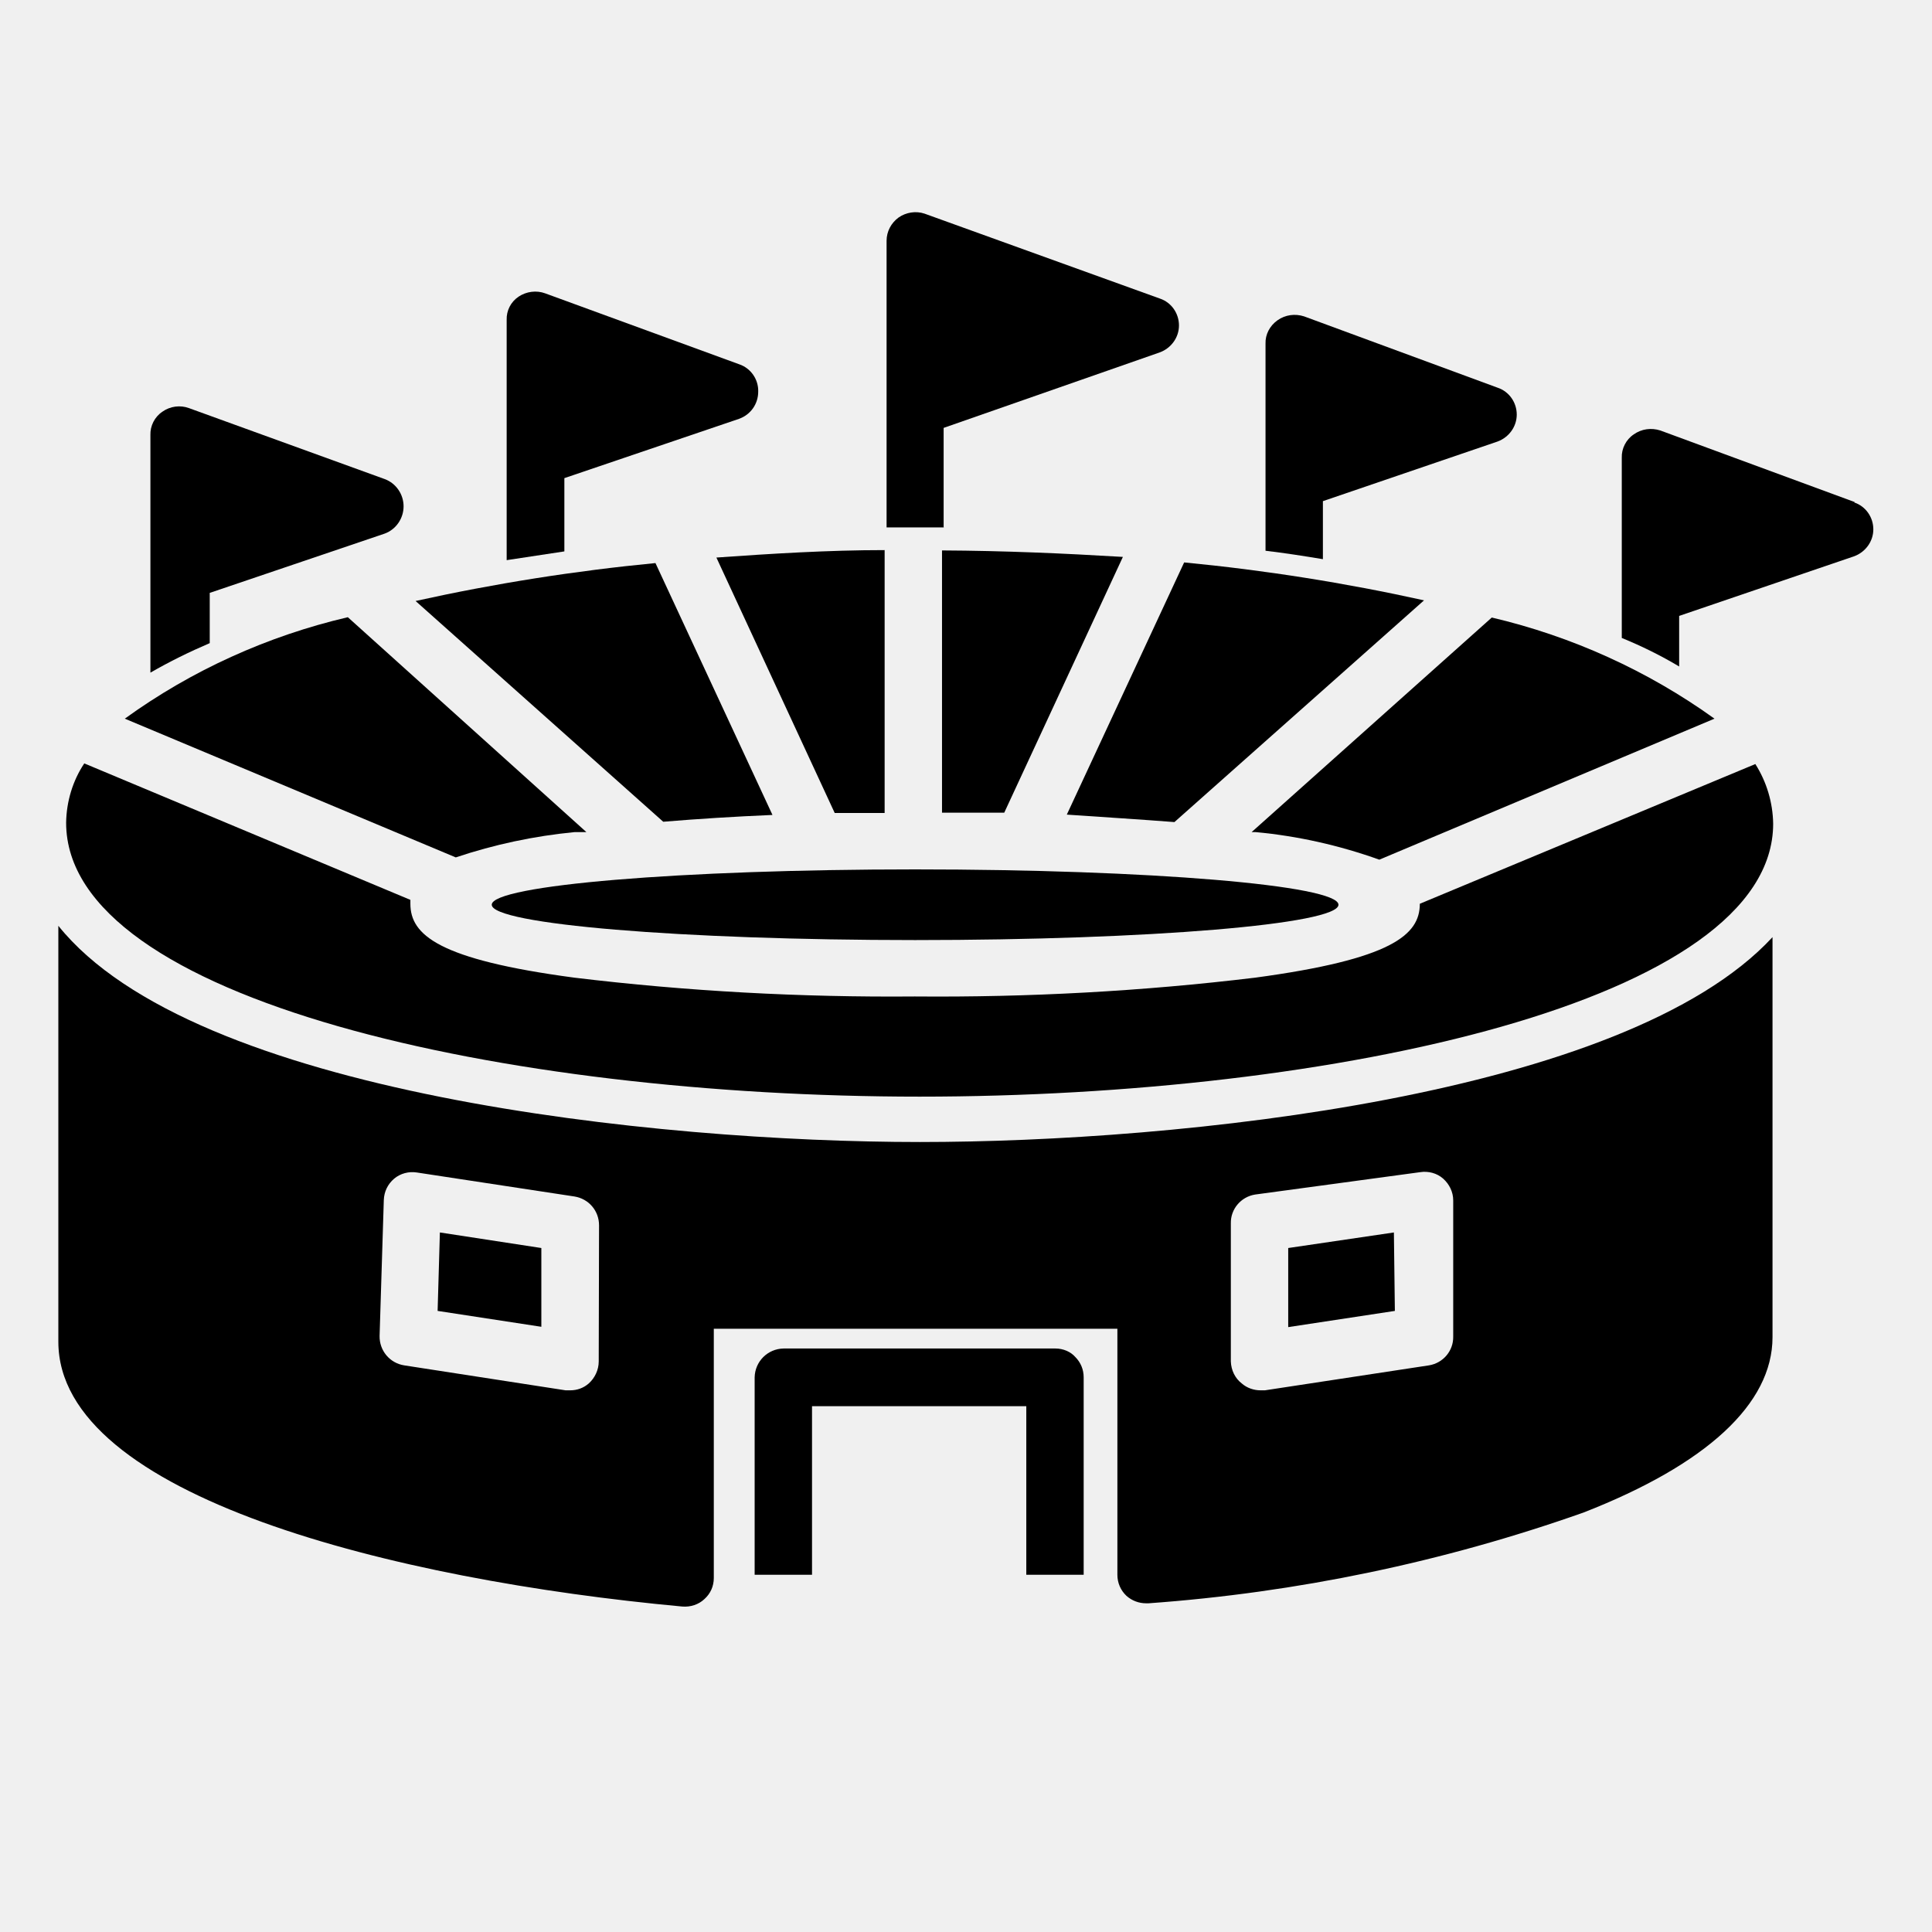
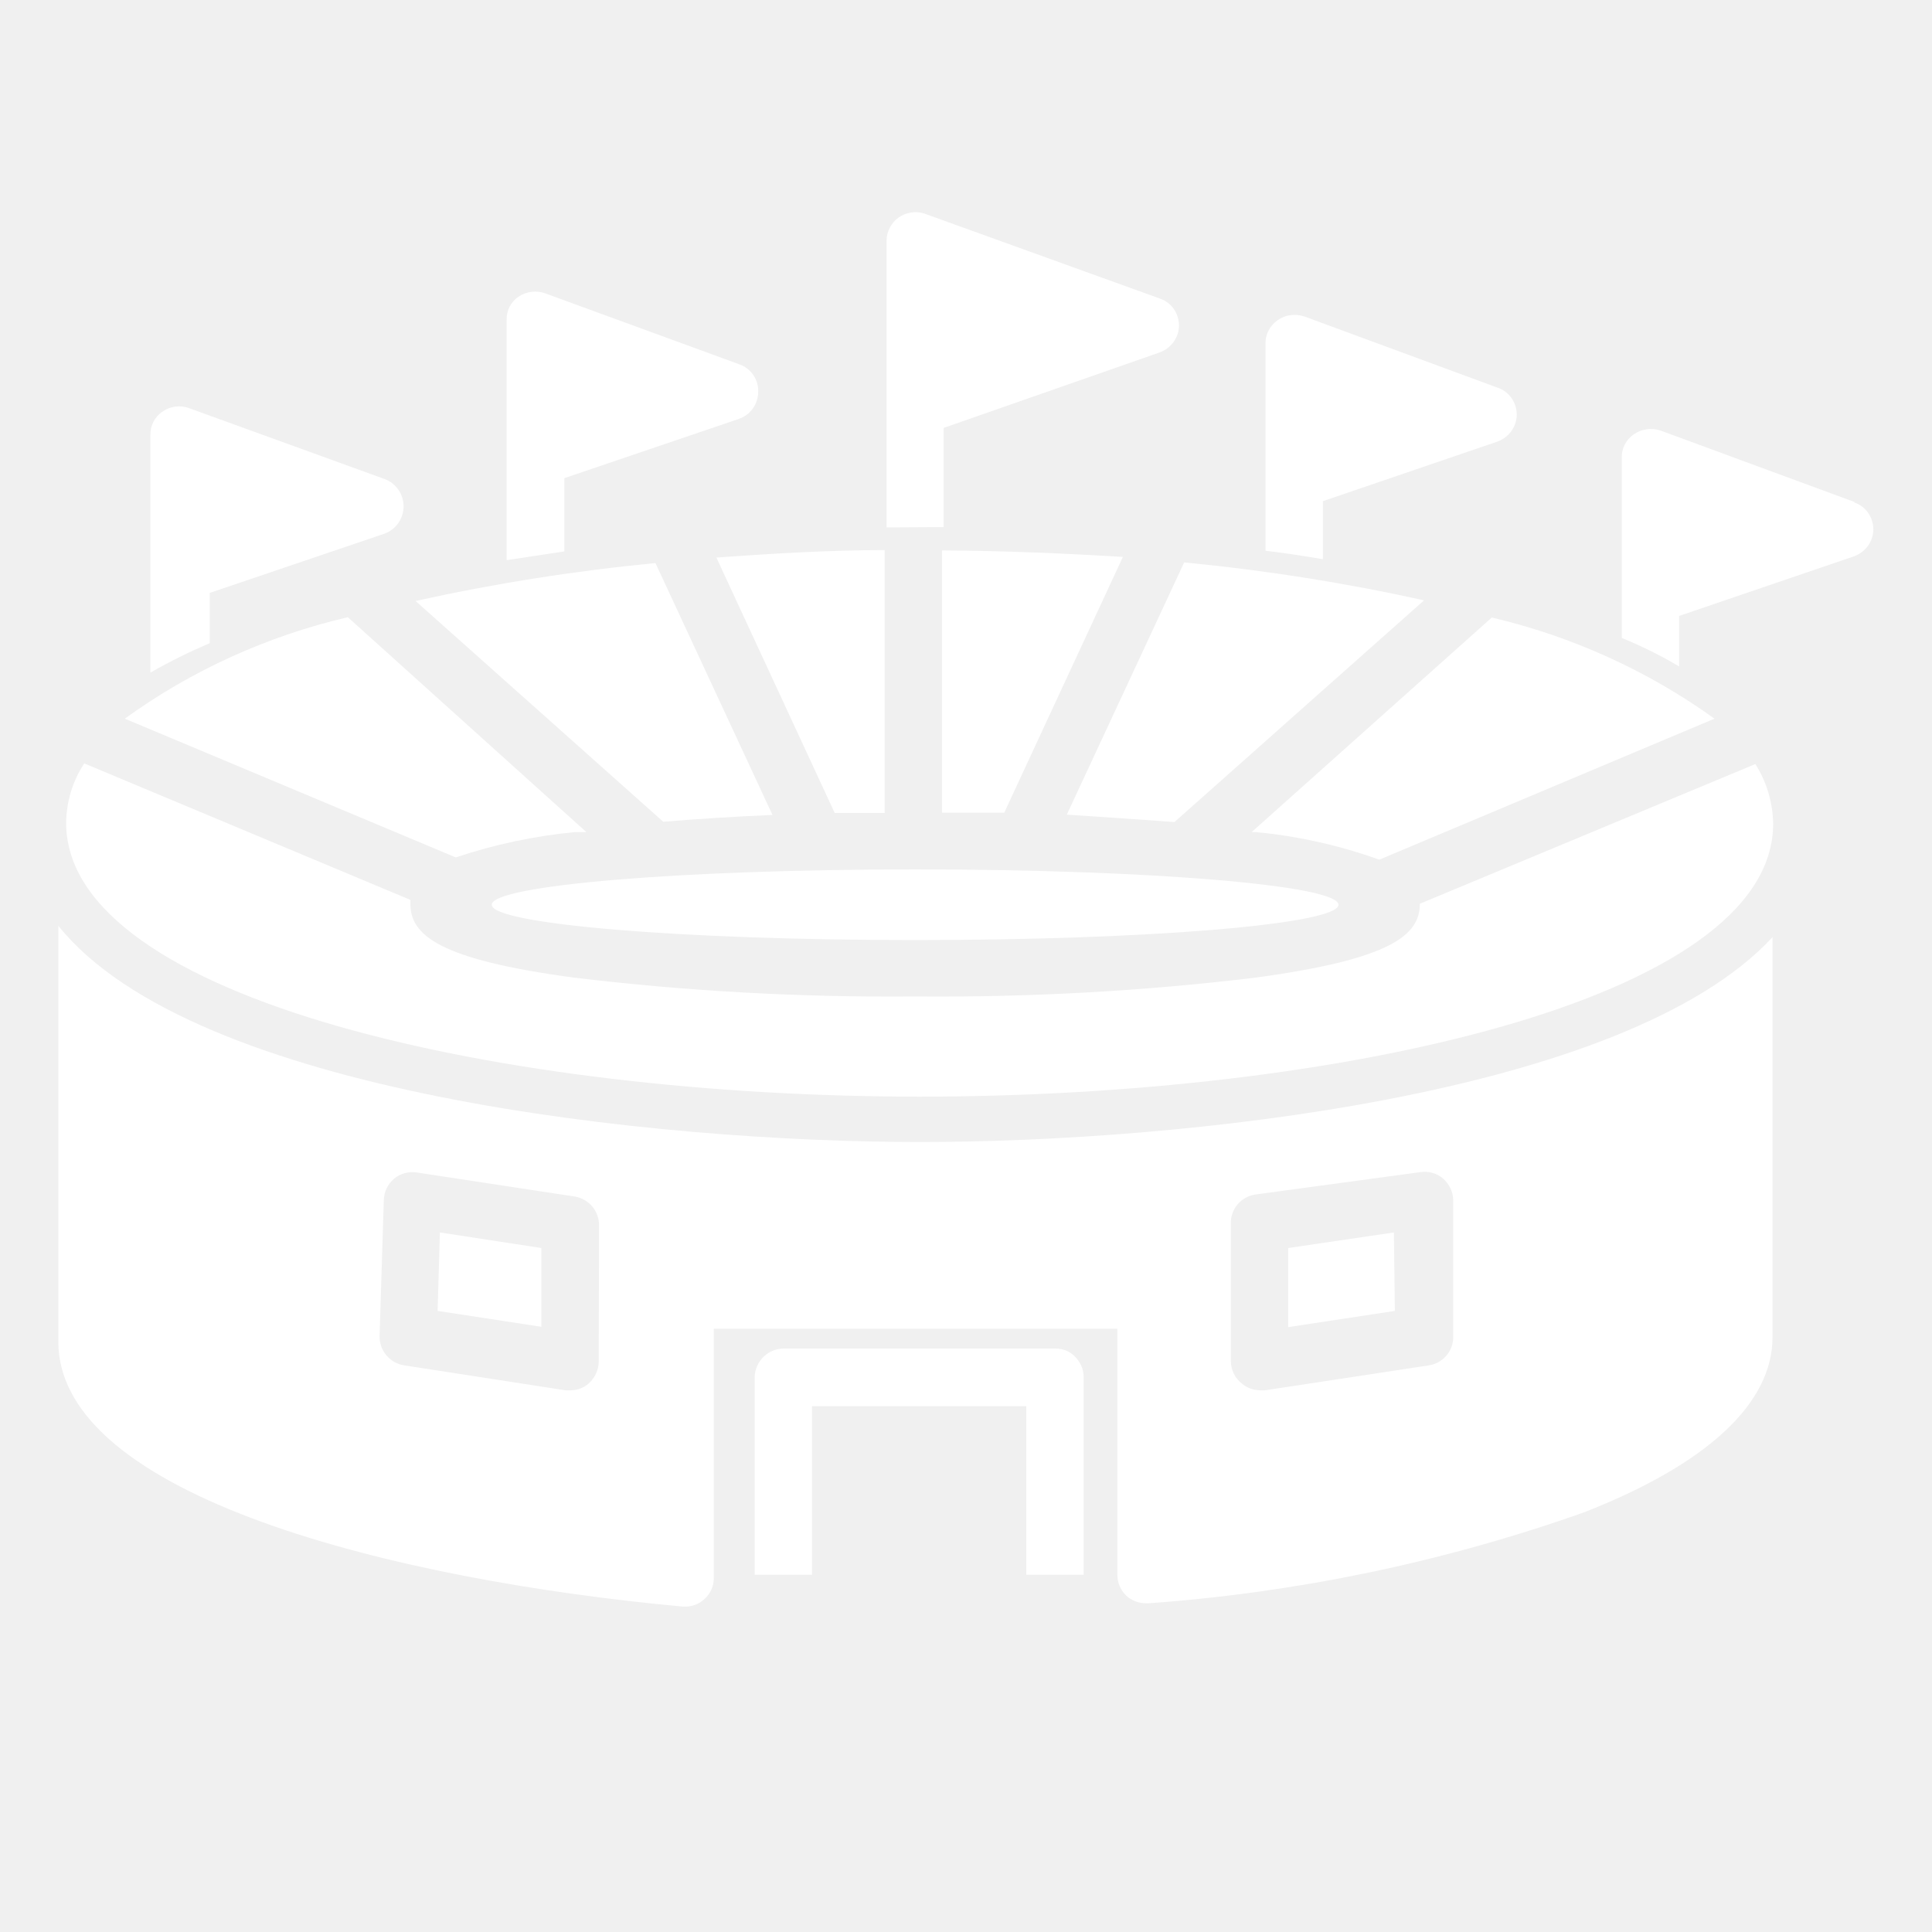
<svg xmlns="http://www.w3.org/2000/svg" version="1.1" id="Layer_1" x="0px" y="0px" viewBox="0 0 596 596" style="enable-background:new 0 0 596 596;" xml:space="preserve">
+   <style type="text/css">
+ 	.st0{fill:#FFFFFF;}
+ </style>
  <g>
-     <path d="M325.6,416h-83.9c-4.9,0.1-8.8,4-8.9,8.9v60.9h17.7v-52h66.1v52h17.7v-60.9c0-2.4-0.9-4.6-2.6-6.3   C330.3,417,328,416,325.6,416L325.6,416z" />
-     <path d="M135,404.4l32,4.9V385l-31.3-4.8L135,404.4z" />
-     <path d="M430,380.2l-32.6,4.8v24.4l32.9-5L430,380.2z" />
-     <path d="M18,285.6v128.3c0,47.7,103.7,73.5,192.5,81.7c2.5,0.2,5-0.6,6.8-2.3c1.9-1.7,2.9-4,2.9-6.5v-76.9h124.5v75.9   c0,2.5,1,4.8,2.8,6.5c1.7,1.5,3.8,2.3,6.1,2.3h0.7c45.8-3.3,90.9-12.7,134.2-28c37.9-14.8,58.3-33.5,58.3-54.1l0-123.4   c-45.5,49.2-183.5,63.2-263,63.2C202.4,352.3,59.6,337.5,18,285.6L18,285.6z M184.7,420c0,2.6-1.2,5.1-3.1,6.8   c-1.6,1.4-3.6,2.1-5.7,2.1h-1.4l-49.8-7.7h0c-4.5-0.7-7.7-4.6-7.6-9.1l1.3-41.9h0c0.1-2.6,1.2-4.9,3.2-6.6c1.9-1.6,4.5-2.3,7-1.9   l48.6,7.4v0c4.4,0.7,7.6,4.4,7.6,8.9L184.7,420z M379.7,377.4c-0.1-4.4,3.1-8.2,7.5-8.9l50.9-6.9c2.5-0.4,5.2,0.3,7.1,2   c1.9,1.7,3.1,4.1,3.1,6.7v42c0.1,4.4-3.1,8.2-7.5,8.9l-50.6,7.7h-1.3c-2.1,0-4.2-0.7-5.8-2.1c-2.1-1.6-3.3-4.1-3.4-6.8L379.7,377.4   z" />
-     <path d="M257.5,250.8h15.4l0-81.1c-17.4,0-35,1.1-51.9,2.3L257.5,250.8z" />
-     <path d="M238.3,251.4l-36.1-77.7v0c-24.9,2.4-49.6,6.3-74,11.7l76.4,68.1C215.4,252.6,226.6,251.9,238.3,251.4L238.3,251.4z" />
-     <path d="M290.6,169.8v80.9h19.2l36.6-78.9C328.1,170.7,309.7,169.9,290.6,169.8L290.6,169.8z" />
-     <path d="M362.3,253.6l77-68.4c-24.4-5.4-49.1-9.3-74-11.7l-36.2,77.8C340.8,252.1,351.9,252.8,362.3,253.6L362.3,253.6z" />
-     <path d="M177.2,256.7h3.7l-73.6-66.3c-24.8,5.8-48.2,16.4-68.8,31.3l102.1,42.8C152.5,260.5,164.8,257.9,177.2,256.7L177.2,256.7z" />
-     <path d="M528.9,221.7c-20.6-14.8-44-25.4-68.7-31.2l-74.1,66.2h1.3c13,1.2,25.8,4.1,38.1,8.5L528.9,221.7z" />
-     <path d="M438,278.8c0,9.6-8.6,17.1-50.8,22.8c-34.8,4.2-69.9,6.1-105,5.8c-35.1,0.3-70.2-1.6-105-5.8c-42-5.6-50.6-13.2-50.6-22.8   v-1.2L26,235.5c-3.6,5.4-5.5,11.8-5.6,18.3c0,54.7,135.7,84.5,263.3,84.5S547,308.8,547,254.1v0c-0.1-6.5-2-12.9-5.5-18.4   L438,278.8z" />
-     <path d="M412.9,279.1c0,6-58.4,10.9-130.6,10.9c-72.1,0-130.6-4.9-130.6-10.9c0-6,58.4-10.9,130.6-10.9   C354.5,268.2,412.9,273.1,412.9,279.1" />
-     <path d="M64.7,182.9l54-18.3c3.5-1.3,5.8-4.7,5.8-8.4c0-3.7-2.3-7.1-5.8-8.4l-60.4-21.9c-2.7-1-5.8-0.6-8.2,1.1   c-2.4,1.6-3.8,4.4-3.7,7.2v73.3c5.9-3.4,12-6.4,18.3-9.1L64.7,182.9z" />
-     <path d="M174.1,170.1v-22.6l53.9-18.3c3.6-1.3,5.9-4.6,5.9-8.4c0.1-3.8-2.3-7.2-5.8-8.4l-59.9-21.9c-2.7-1-5.8-0.6-8.2,1   c-2.4,1.6-3.8,4.3-3.7,7.2v74.1L174.1,170.1z" />
-     <path d="M291.1,162.6v-30.6l66.7-23.3c3.5-1.3,5.9-4.6,5.9-8.3s-2.3-7.1-5.9-8.3l-72.6-26.2c-2.7-0.9-5.7-0.4-8,1.2   c-2.3,1.7-3.7,4.3-3.7,7.2v88.4h17.7L291.1,162.6z" />
-     <path d="M408.1,154.6l53.9-18.4h0c3.5-1.3,5.9-4.6,5.9-8.3c0-3.7-2.3-7.1-5.9-8.3l-59.7-22c-2.8-0.9-5.8-0.5-8.2,1.2   c-2.4,1.7-3.8,4.4-3.7,7.2v63.9c5.9,0.7,11.7,1.6,17.7,2.6L408.1,154.6z" />
-     <path d="M572.2,154.9l-60-22.1h0c-2.8-0.9-5.8-0.5-8.2,1.2c-2.4,1.6-3.8,4.4-3.7,7.2v55.6c6.1,2.5,12,5.4,17.7,8.8V190l54-18.4   c3.5-1.3,5.9-4.6,5.9-8.3s-2.3-7.1-5.9-8.3L572.2,154.9z" />
+     <path class="st0" d="M325.6,416h-83.9c-4.9,0.1-8.8,4-8.9,8.9v60.9h17.7v-52h66.1v52h17.7v-60.9c0-2.4-0.9-4.6-2.6-6.3   C330.3,417,328,416,325.6,416L325.6,416z" />
+     <path class="st0" d="M135,404.4l32,4.9V385l-31.3-4.8L135,404.4z" />
+     <path class="st0" d="M430,380.2l-32.6,4.8v24.4l32.9-5L430,380.2z" />
+     <path class="st0" d="M18,285.6v128.3c0,47.7,103.7,73.5,192.5,81.7c2.5,0.2,5-0.6,6.8-2.3c1.9-1.7,2.9-4,2.9-6.5v-76.9h124.5v75.9   c0,2.5,1,4.8,2.8,6.5c1.7,1.5,3.8,2.3,6.1,2.3h0.7c45.8-3.3,90.9-12.7,134.2-28c37.9-14.8,58.3-33.5,58.3-54.1V289.1   c-45.5,49.2-183.5,63.2-263,63.2C202.4,352.3,59.6,337.5,18,285.6L18,285.6z M184.7,420c0,2.6-1.2,5.1-3.1,6.8   c-1.6,1.4-3.6,2.1-5.7,2.1h-1.4l-49.8-7.7l0,0c-4.5-0.7-7.7-4.6-7.6-9.1l1.3-41.9l0,0c0.1-2.6,1.2-4.9,3.2-6.6   c1.9-1.6,4.5-2.3,7-1.9l48.6,7.4l0,0c4.4,0.7,7.6,4.4,7.6,8.9L184.7,420z M379.7,377.4c-0.1-4.4,3.1-8.2,7.5-8.9l50.9-6.9   c2.5-0.4,5.2,0.3,7.1,2s3.1,4.1,3.1,6.7v42c0.1,4.4-3.1,8.2-7.5,8.9l-50.6,7.7h-1.3c-2.1,0-4.2-0.7-5.8-2.1   c-2.1-1.6-3.3-4.1-3.4-6.8L379.7,377.4z" />
+     <path class="st0" d="M257.5,250.8h15.4v-81.1c-17.4,0-35,1.1-51.9,2.3L257.5,250.8z" />
+     <path class="st0" d="M238.3,251.4l-36.1-77.7l0,0c-24.9,2.4-49.6,6.3-74,11.7l76.4,68.1C215.4,252.6,226.6,251.9,238.3,251.4   L238.3,251.4z" />
+     <path class="st0" d="M290.6,169.8v80.9h19.2l36.6-78.9C328.1,170.7,309.7,169.9,290.6,169.8L290.6,169.8z" />
+     <path class="st0" d="M362.3,253.6l77-68.4c-24.4-5.4-49.1-9.3-74-11.7l-36.2,77.8C340.8,252.1,351.9,252.8,362.3,253.6L362.3,253.6   z" />
+     <path class="st0" d="M177.2,256.7h3.7l-73.6-66.3c-24.8,5.8-48.2,16.4-68.8,31.3l102.1,42.8C152.5,260.5,164.8,257.9,177.2,256.7   L177.2,256.7z" />
+     <path class="st0" d="M528.9,221.7c-20.6-14.8-44-25.4-68.7-31.2l-74.1,66.2h1.3c13,1.2,25.8,4.1,38.1,8.5L528.9,221.7z" />
+     <path class="st0" d="M438,278.8c0,9.6-8.6,17.1-50.8,22.8c-34.8,4.2-69.9,6.1-105,5.8c-35.1,0.3-70.2-1.6-105-5.8   c-42-5.6-50.6-13.2-50.6-22.8v-1.2L26,235.5c-3.6,5.4-5.5,11.8-5.6,18.3c0,54.7,135.7,84.5,263.3,84.5S547,308.8,547,254.1l0,0   c-0.1-6.5-2-12.9-5.5-18.4L438,278.8z" />
+     <path class="st0" d="M412.9,279.1c0,6-58.4,10.9-130.6,10.9c-72.1,0-130.6-4.9-130.6-10.9s58.4-10.9,130.6-10.9   S412.9,273.1,412.9,279.1" />
+     <path class="st0" d="M64.7,182.9l54-18.3c3.5-1.3,5.8-4.7,5.8-8.4s-2.3-7.1-5.8-8.4l-60.4-21.9c-2.7-1-5.8-0.6-8.2,1.1   c-2.4,1.6-3.8,4.4-3.7,7.2v73.3c5.9-3.4,12-6.4,18.3-9.1V182.9z" />
+     <path class="st0" d="M174.1,170.1v-22.6l53.9-18.3c3.6-1.3,5.9-4.6,5.9-8.4c0.1-3.8-2.3-7.2-5.8-8.4l-59.9-21.9   c-2.7-1-5.8-0.6-8.2,1s-3.8,4.3-3.7,7.2v74.1L174.1,170.1z" />
+     <path class="st0" d="M291.1,162.6V132l66.7-23.3c3.5-1.3,5.9-4.6,5.9-8.3s-2.3-7.1-5.9-8.3l-72.6-26.2c-2.7-0.9-5.7-0.4-8,1.2   c-2.3,1.7-3.7,4.3-3.7,7.2v88.4L291.1,162.6L291.1,162.6z" />
+     <path class="st0" d="M408.1,154.6l53.9-18.4l0,0c3.5-1.3,5.9-4.6,5.9-8.3s-2.3-7.1-5.9-8.3l-59.7-22c-2.8-0.9-5.8-0.5-8.2,1.2   c-2.4,1.7-3.8,4.4-3.7,7.2v63.9c5.9,0.7,11.7,1.6,17.7,2.6L408.1,154.6z" />
+     <path class="st0" d="M572.2,154.9l-60-22.1l0,0c-2.8-0.9-5.8-0.5-8.2,1.2c-2.4,1.6-3.8,4.4-3.7,7.2v55.6c6.1,2.5,12,5.4,17.7,8.8   V190l54-18.4c3.5-1.3,5.9-4.6,5.9-8.3s-2.3-7.1-5.9-8.3L572.2,154.9z" />
  </g>
</svg>
